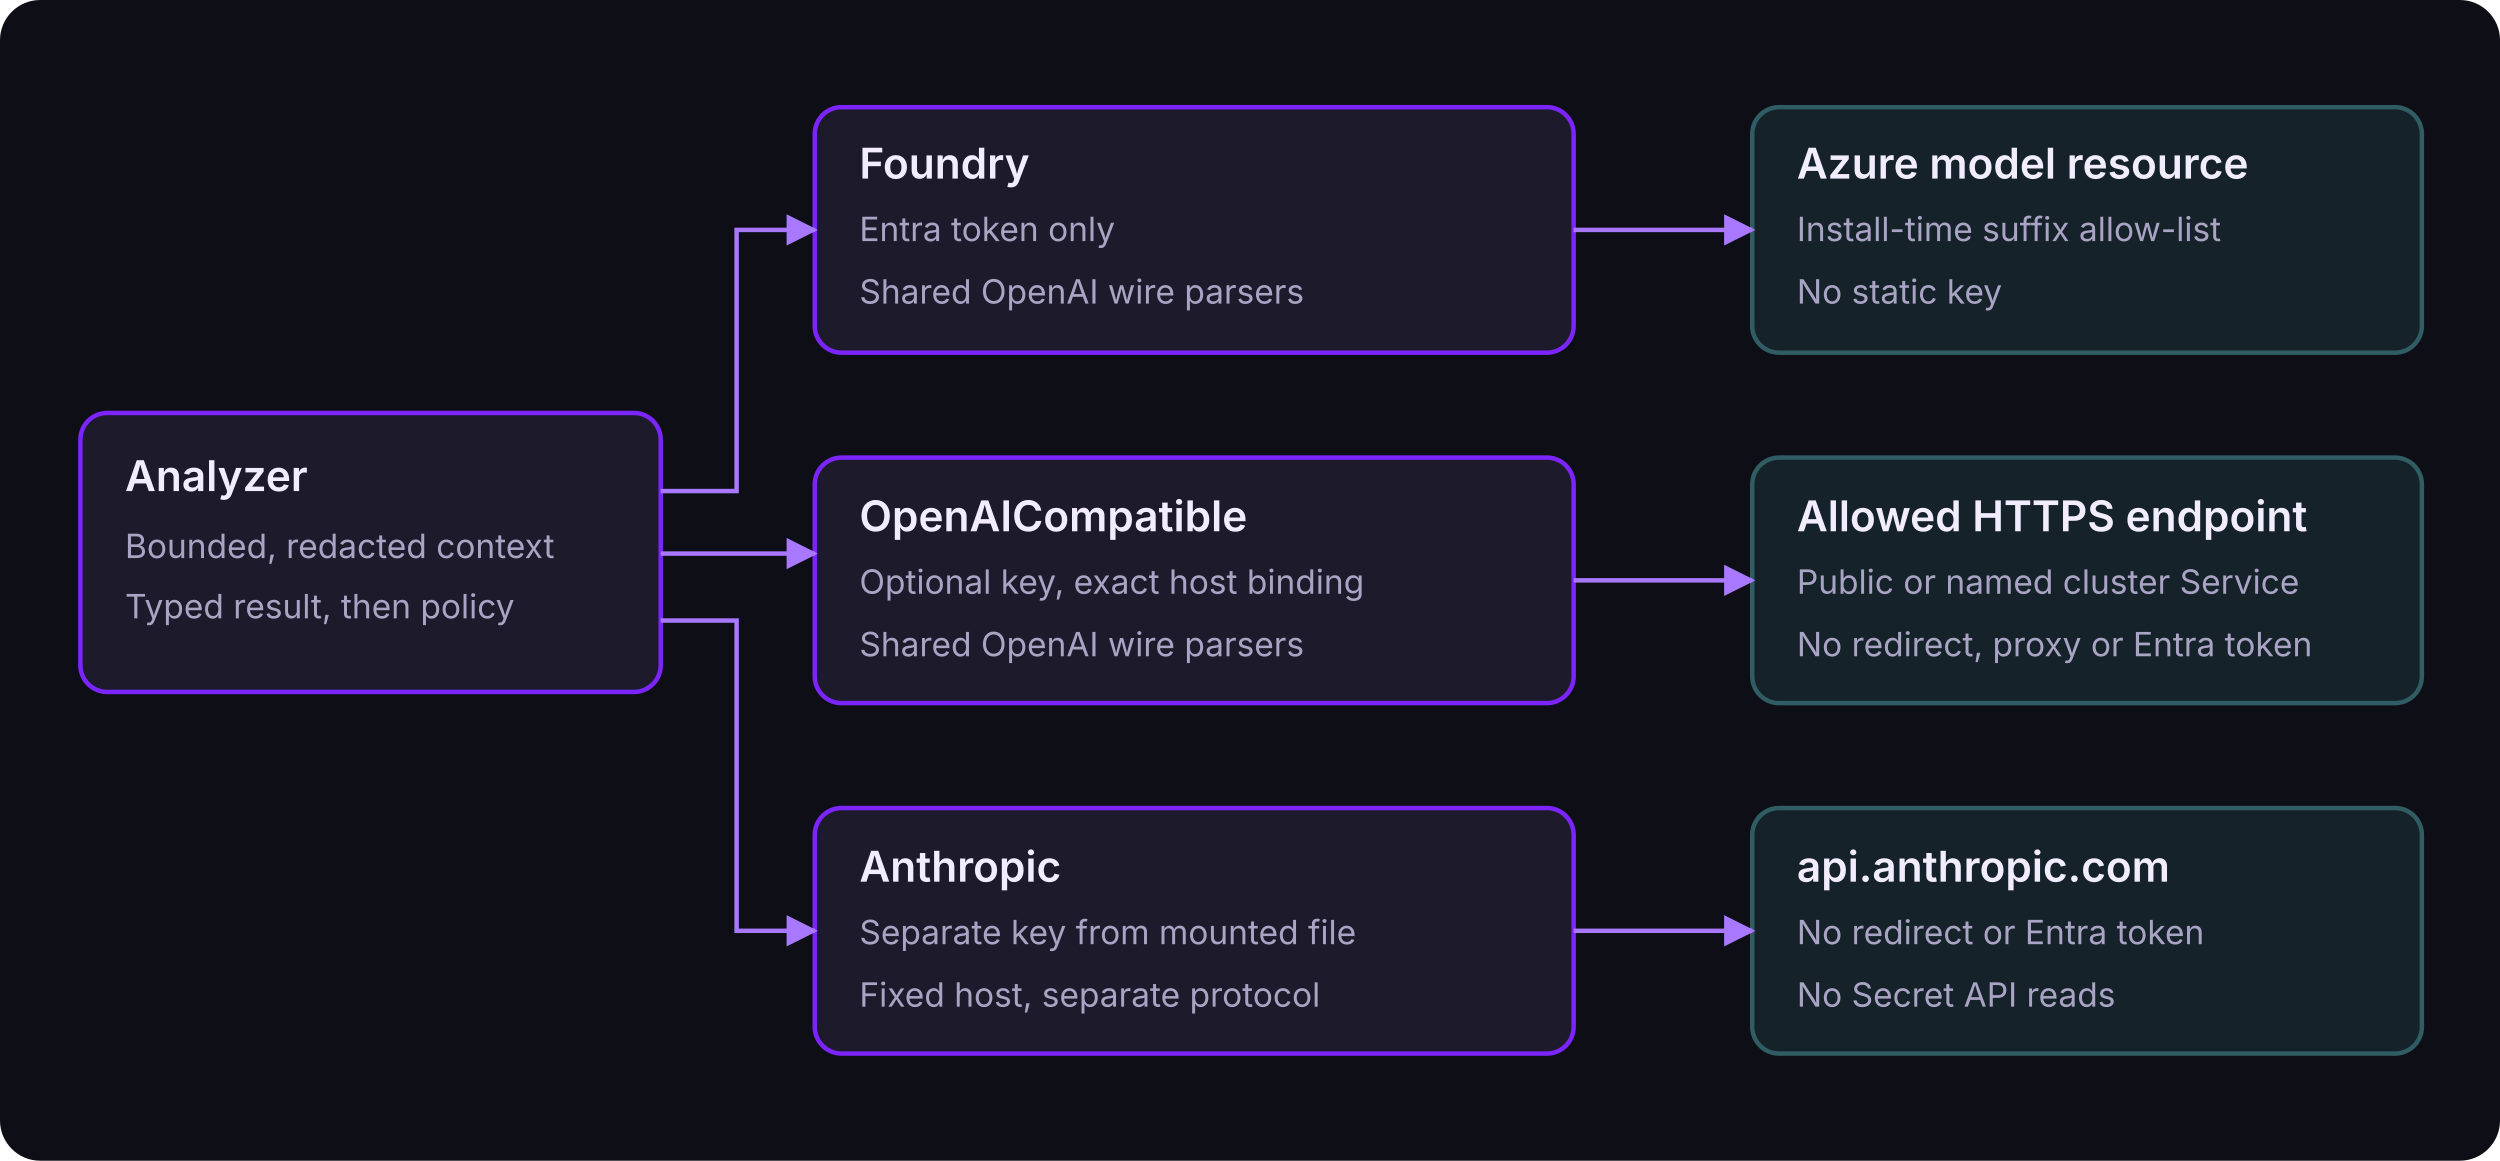
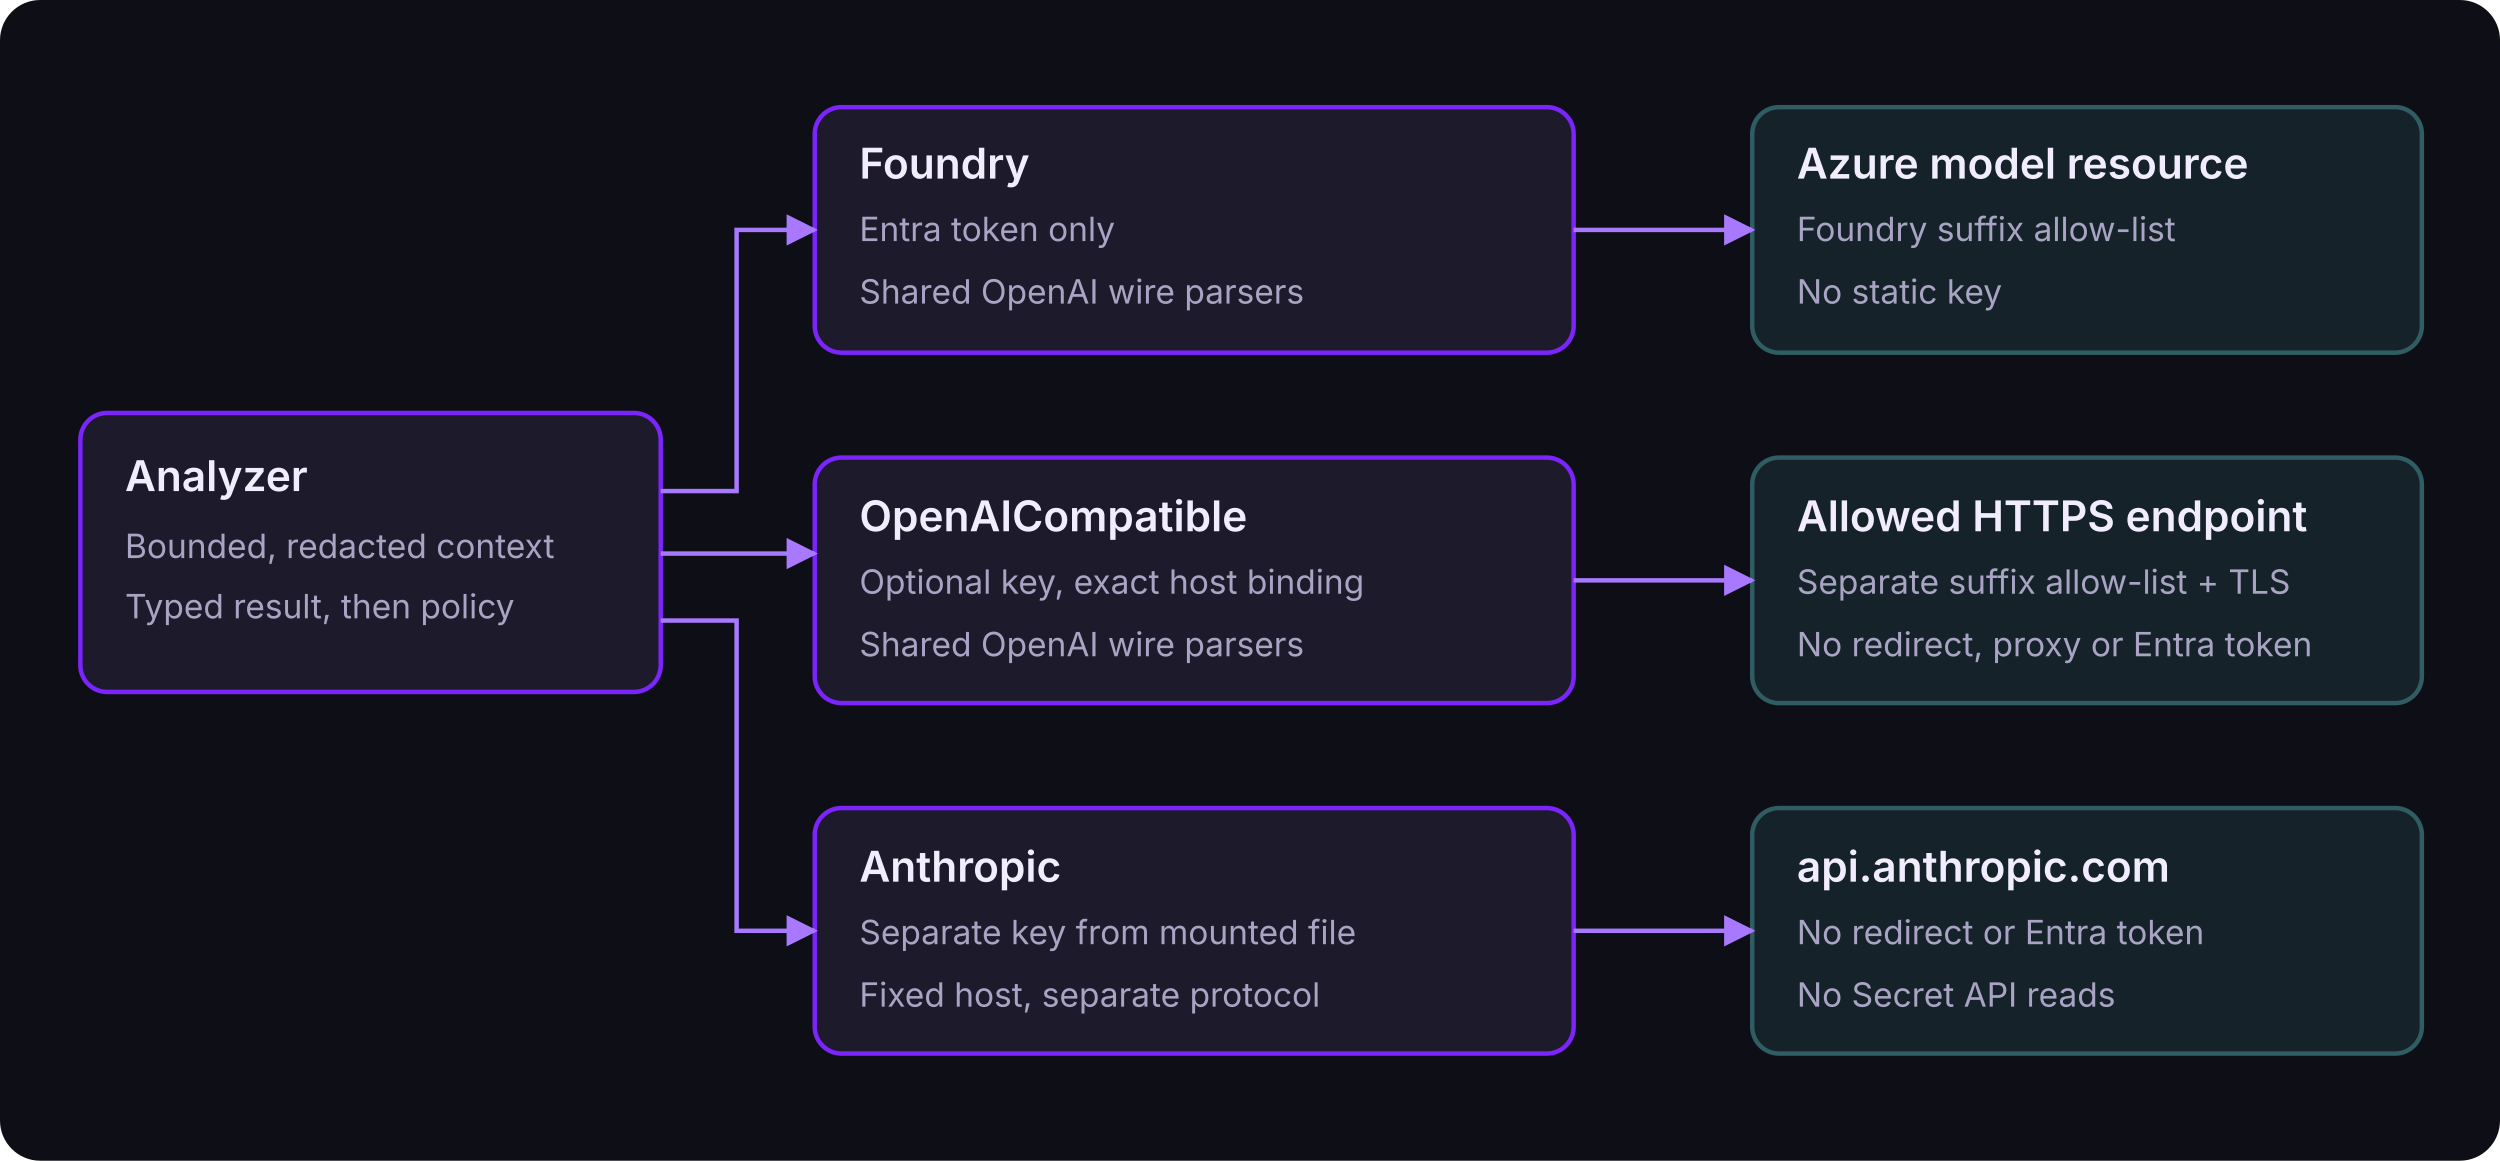
<svg xmlns="http://www.w3.org/2000/svg" viewBox="0 0 1120 520" role="img" aria-labelledby="title desc" font-family="Inter, system-ui, sans-serif">
  <defs>
    <marker id="arrow" viewBox="0 0 10 10" refX="9" refY="5" markerWidth="7" markerHeight="7" orient="auto">
      <path d="M0 0 10 5 0 10z" fill="#a879ff" />
    </marker>
  </defs>
  <rect width="1120" height="520" rx="18" fill="#0e0e16" />
  <g fill="#1d1b2b" stroke="#7c24fc" stroke-width="2">
    <rect x="36" y="185" width="260" height="125" rx="12" />
    <rect x="365" y="48" width="340" height="110" rx="12" />
    <rect x="365" y="205" width="340" height="110" rx="12" />
    <rect x="365" y="362" width="340" height="110" rx="12" />
  </g>
  <g fill="#16222a" stroke="#2f5d63" stroke-width="2">
    <rect x="785" y="48" width="300" height="110" rx="12" />
    <rect x="785" y="205" width="300" height="110" rx="12" />
    <rect x="785" y="362" width="300" height="110" rx="12" />
  </g>
  <g fill="none" stroke="#a879ff" stroke-width="2" marker-end="url(#arrow)">
    <path d="M296 220H330V103H365" />
    <path d="M296 248H365" />
    <path d="M296 278H330V417H365" />
    <path d="M705 103H785" />
    <path d="M705 260H785" />
    <path d="M705 417H785" />
  </g>
  <g fill="#f1edff" font-size="19" font-weight="600">
    <text x="56" y="220">Analyzer</text>
    <text x="385" y="80">Foundry</text>
    <text x="385" y="238">OpenAICompatible</text>
    <text x="385" y="395">Anthropic</text>
    <text x="805" y="80">Azure model resource</text>
    <text x="805" y="238">Allowed HTTPS endpoint</text>
    <text x="805" y="395">api.anthropic.com</text>
  </g>
  <g fill="#a9a4c4" font-size="15">
    <text x="56" y="250">Bounded, redacted context</text>
    <text x="56" y="277">Typed result, then policy</text>
    <text x="385" y="108">Entra token only</text>
    <text x="385" y="136">Shared OpenAI wire parsers</text>
    <text x="385" y="266">Optional key, exact host binding</text>
    <text x="385" y="294">Shared OpenAI wire parsers</text>
    <text x="385" y="423">Separate key from mounted file</text>
    <text x="385" y="451">Fixed host, separate protocol</text>
-     <text x="805" y="108">Install-time suffix allow-list</text>
+     <text x="805" y="108">Foundry suffix allow-list</text>
    <text x="805" y="136">No static key</text>
-     <text x="805" y="266">Public or named cluster Service</text>
+     <text x="805" y="266">Separate suffix allow-list + TLS</text>
    <text x="805" y="294">No redirect, proxy or Entra token</text>
    <text x="805" y="423">No redirect or Entra token</text>
    <text x="805" y="451">No Secret API reads</text>
  </g>
</svg>
